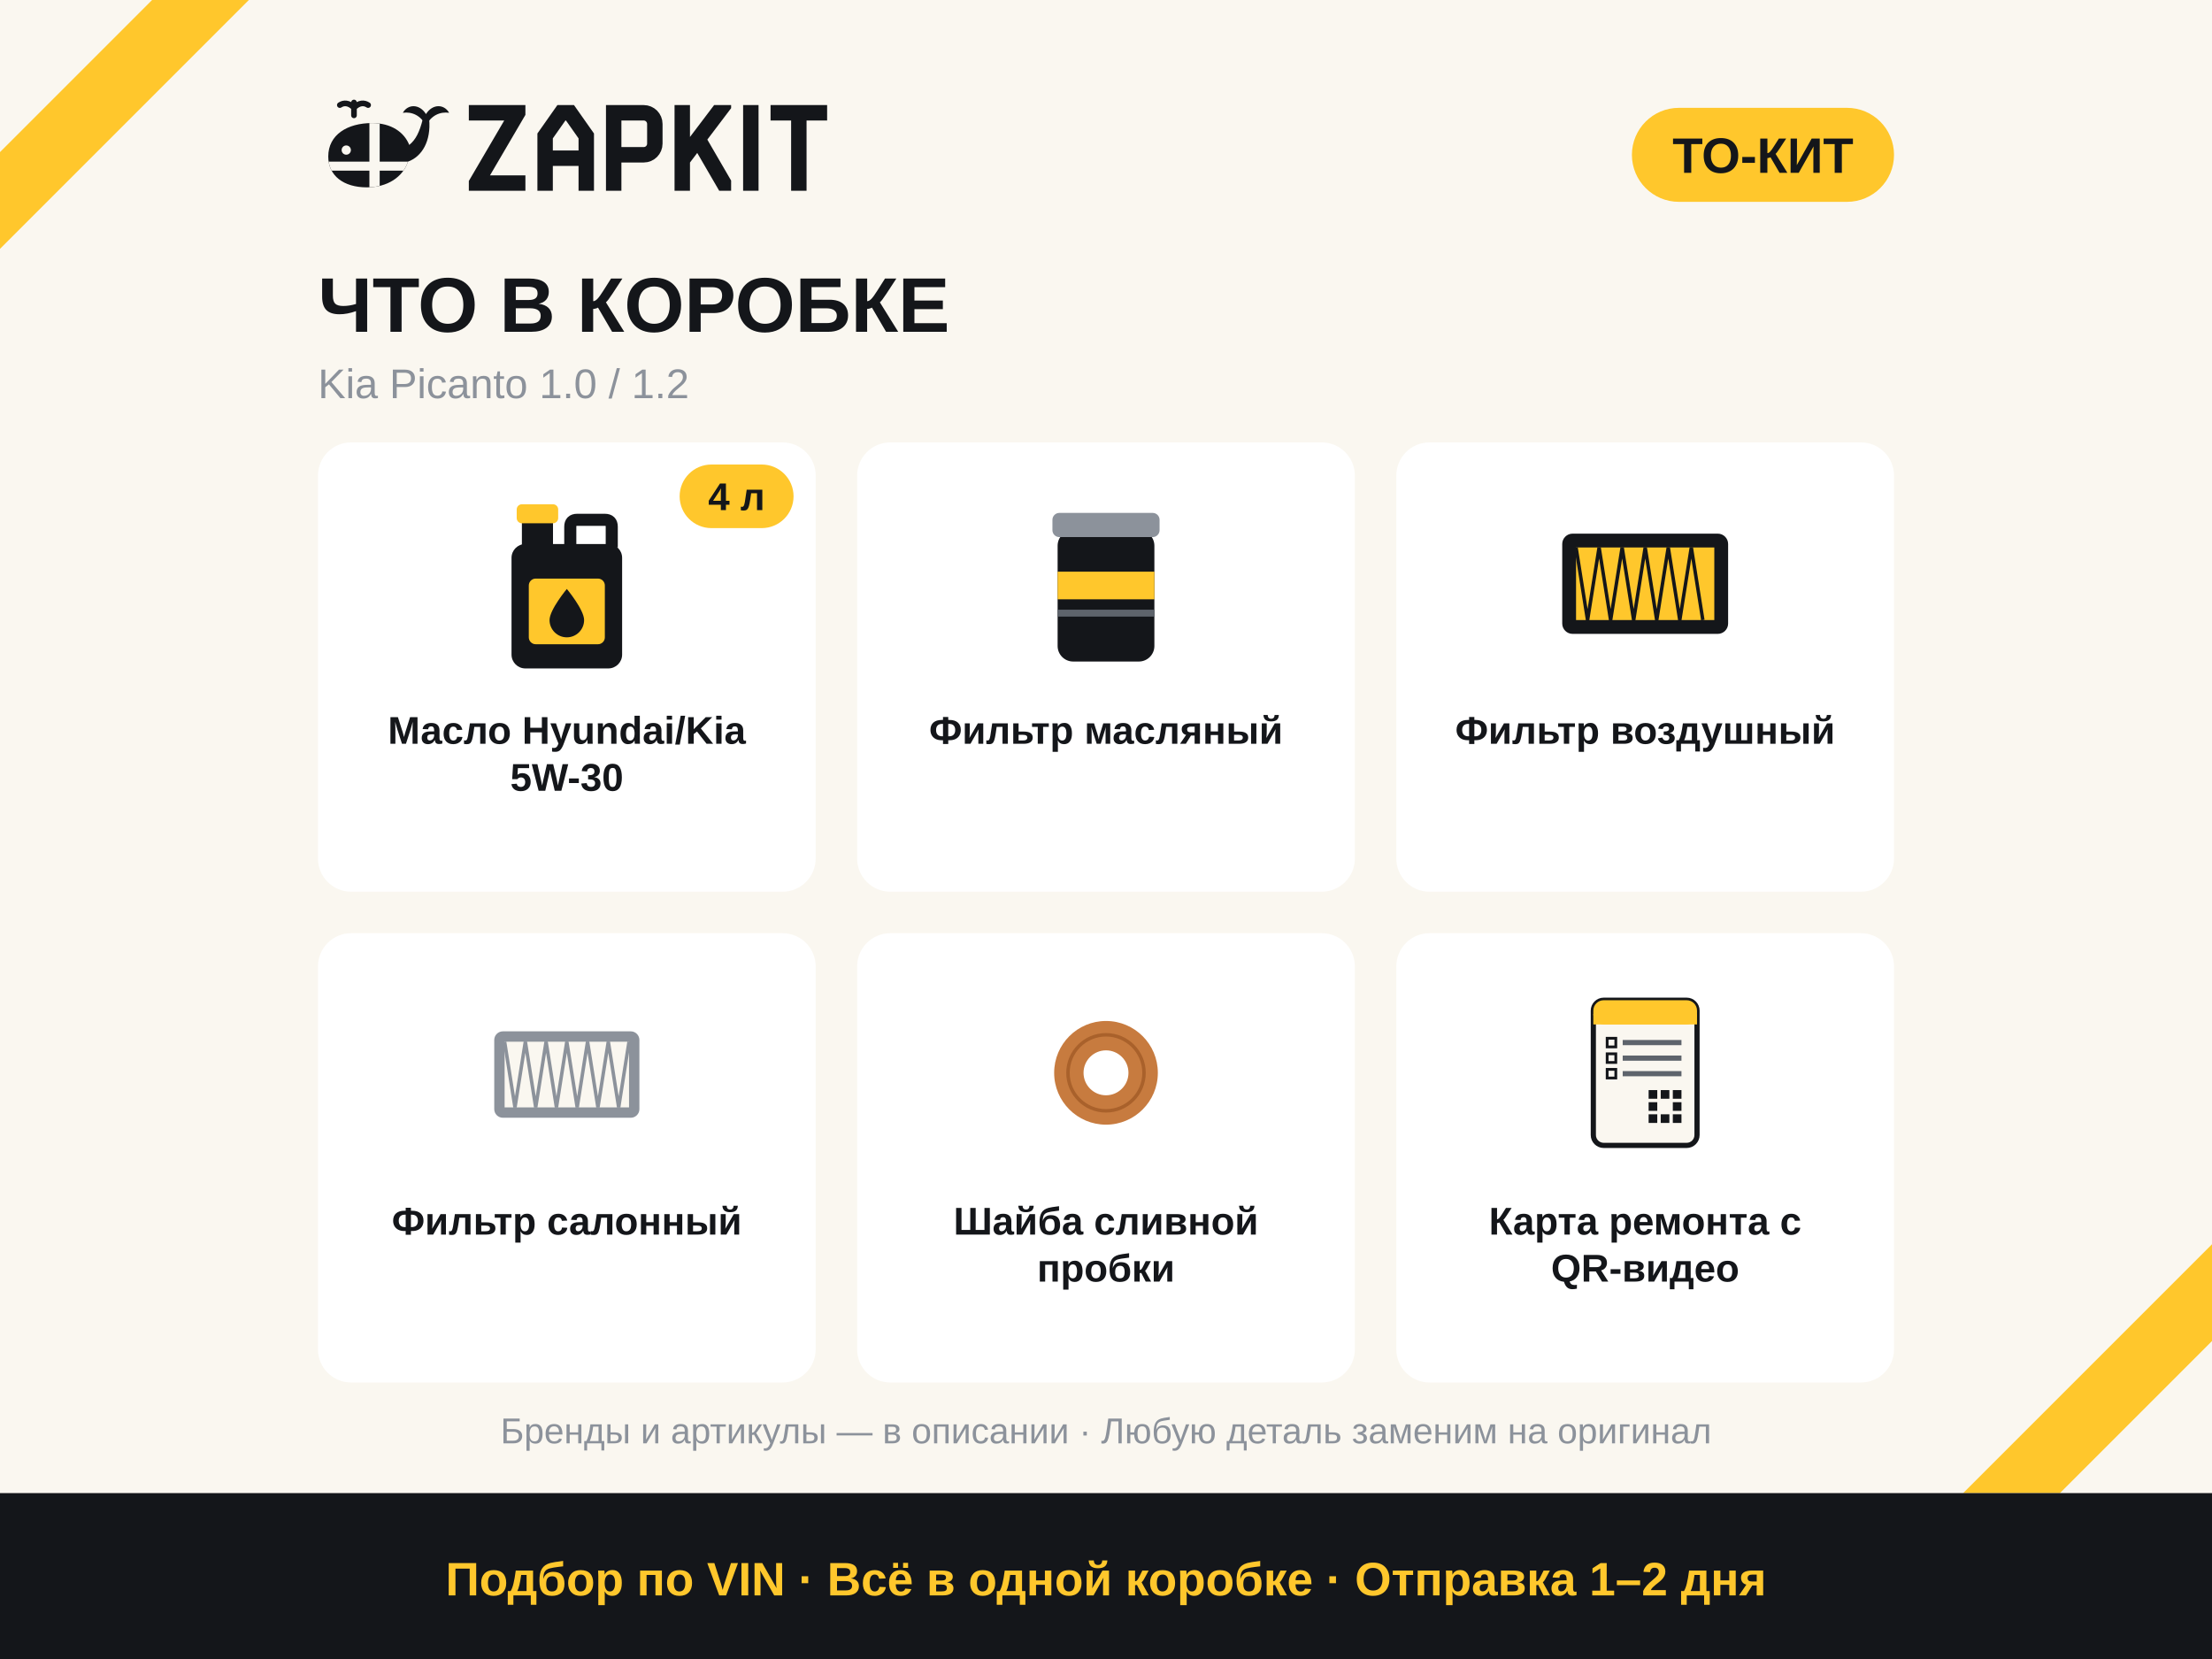
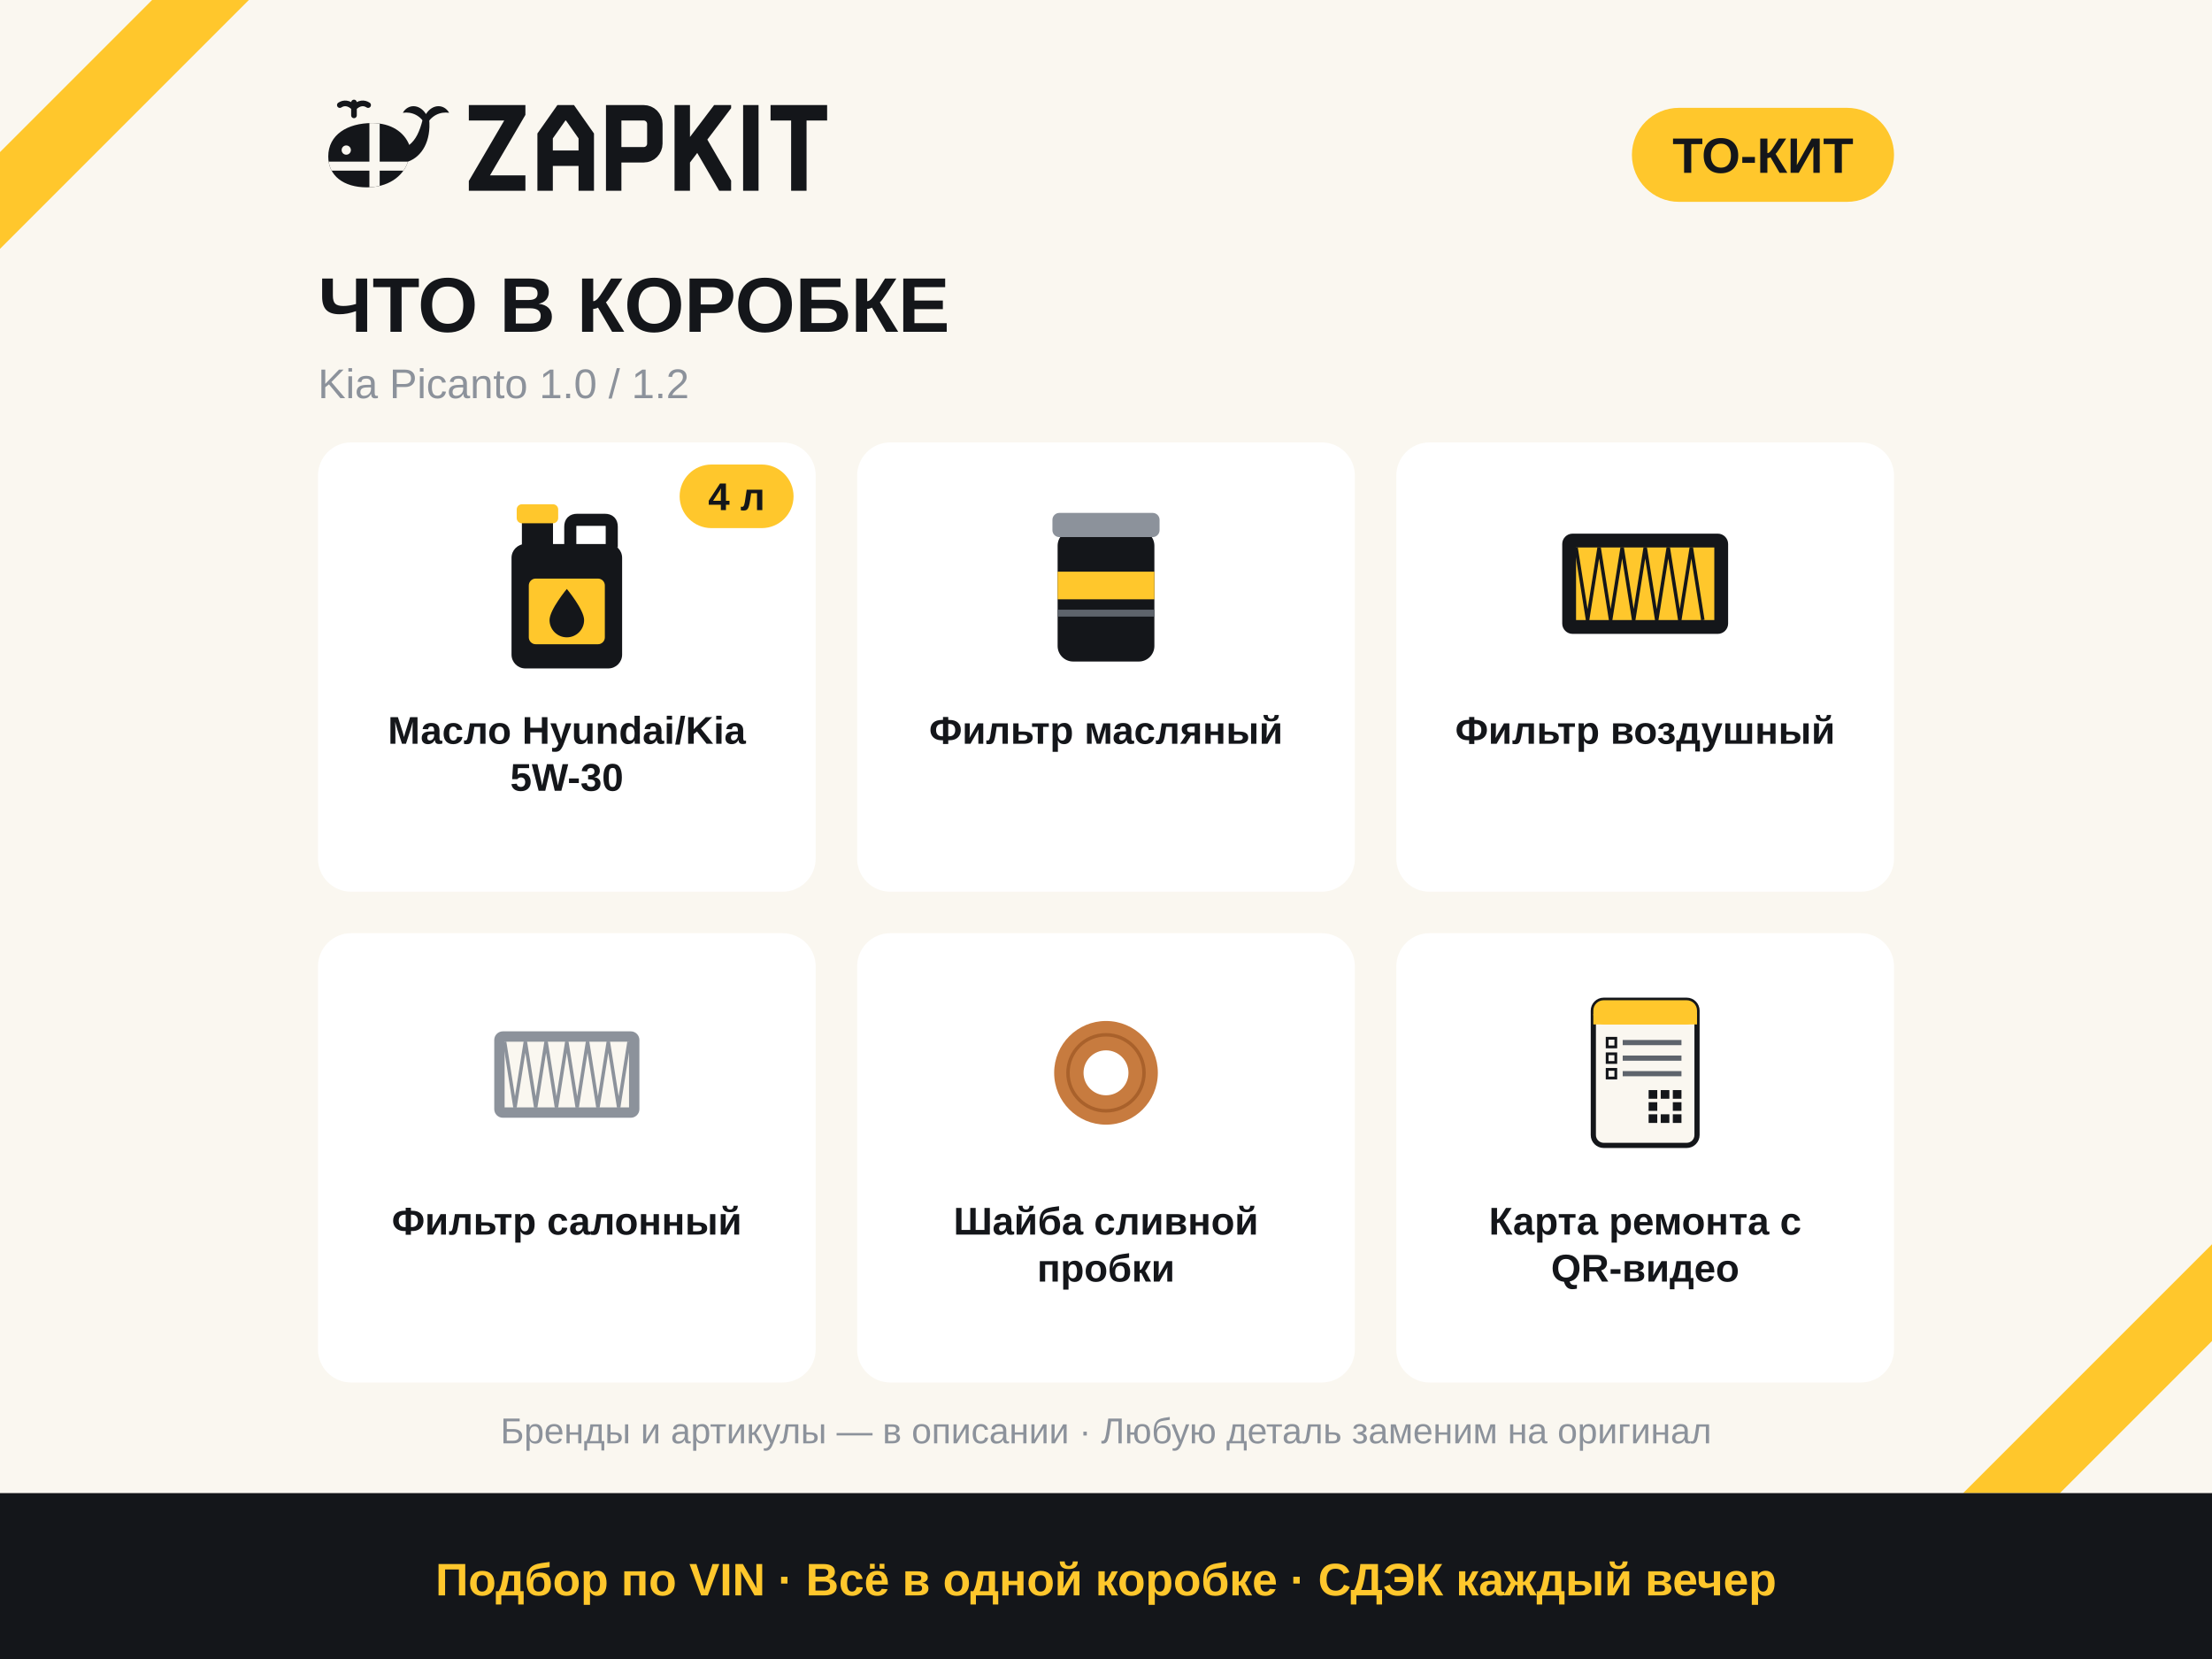
<svg xmlns="http://www.w3.org/2000/svg" viewBox="0 0 1600 1200" width="1600" height="1200" role="img" aria-label="Что в коробке: ТО-КИТ Kia Picanto 1.0 / 1.2">
  <rect width="1600" height="1200" fill="#FAF7F0" />
  <path d="M0,110 L110,0 H180 L0,180 Z" fill="#FFC72C" />
  <path d="M1600,900 L1420,1080 H1490 L1600,970 Z" fill="#FFC72C" />
  <g transform="translate(230 76) scale(0.62)">
    <g transform="translate(0 -30) scale(1.5)">
      <defs>
        <clipPath id="wb-i13h">
          <path d="M8,60 C8,43 23,34 42,34 C57,34 67,41 71,51 C76,47 79,41 81.5,31 L86.5,31 C88,48 81,60 70,64 C66,76 54,84 38,84 C20,84 8,75 8,60 Z" />
        </clipPath>
      </defs>
      <path fill="#14161A" d="M8,60 C8,43 23,34 42,34 C57,34 67,41 71,51 C76,47 79,41 81.5,31 L86.5,31 C88,48 81,60 70,64 C66,76 54,84 38,84 C20,84 8,75 8,60 Z" />
      <path fill="#14161A" d="M84,36 C80,28 73,25 66,26 C70,19 79,19 84,27 C89,19 98,19 102,26 C95,25 88,28 84,36 Z" />
      <g clip-path="url(#wb-i13h)" fill="#FAF7F0">
        <rect x="40" y="30" width="8" height="60" />
        <rect x="0" y="64" width="90" height="7" />
      </g>
      <circle cx="22" cy="55" r="3.6" fill="#FAF7F0" />
      <path d="M28,28 V18 M28,22 C24,18 20,18 17,20 M28,22 C32,18 36,18 39,20" fill="none" stroke="#14161A" stroke-width="4.4" stroke-linecap="round" />
    </g>
    <g transform="translate(176 0)">
      <defs>
        <clipPath id="c66-i13h">
          <rect width="66" height="100" />
        </clipPath>
        <clipPath id="c18-i13h">
          <rect width="18" height="100" />
        </clipPath>
      </defs>
      <g transform="translate(0 0)">
        <path clip-path="url(#c66-i13h)" d="M0,9 H57 L9,91 H66" fill="none" stroke="#14161A" stroke-width="18" stroke-linejoin="miter" stroke-miterlimit="10" />
      </g>
      <g transform="translate(80 0)">
        <path clip-path="url(#c66-i13h)" d="M9,100 V36 L28,9 H38 L57,36 V100 M9,62 H57" fill="none" stroke="#14161A" stroke-width="18" stroke-linejoin="miter" stroke-miterlimit="10" />
      </g>
      <g transform="translate(160 0)">
        <path clip-path="url(#c66-i13h)" d="M9,100 V9 H44 A13,13 0 0 1 57,22 V45 A13,13 0 0 1 44,58 H9" fill="none" stroke="#14161A" stroke-width="18" stroke-linejoin="miter" stroke-miterlimit="10" />
      </g>
      <g transform="translate(240 0)">
        <path clip-path="url(#c66-i13h)" d="M9,0 V100 M9,64 L62,-6 M30,44 L66,106" fill="none" stroke="#14161A" stroke-width="18" stroke-linejoin="miter" stroke-miterlimit="10" />
      </g>
      <g transform="translate(320 0)">
        <path clip-path="url(#c18-i13h)" d="M9,0 V100" fill="none" stroke="#14161A" stroke-width="18" stroke-linejoin="miter" stroke-miterlimit="10" />
      </g>
      <g transform="translate(352 0)">
        <path clip-path="url(#c66-i13h)" d="M0,9 H66 M33,9 V100" fill="none" stroke="#14161A" stroke-width="18" stroke-linejoin="miter" stroke-miterlimit="10" />
      </g>
    </g>
  </g>
  <rect x="1180.4" y="78" width="189.6" height="68" rx="34" fill="#FFC72C" />
  <text x="1275.2" y="125" font-family="'Liberation Sans', Arial, Helvetica, sans-serif" font-size="36" font-weight="700" fill="#14161A" text-anchor="middle">ТО-КИТ</text>
  <text x="230" y="240" font-family="'Liberation Sans', Arial, Helvetica, sans-serif" font-size="56" font-weight="700" fill="#14161A" text-anchor="start">ЧТО В КОРОБКЕ</text>
  <text x="230" y="288" font-family="'Liberation Sans', Arial, Helvetica, sans-serif" font-size="30" font-weight="400" fill="#8C929B" text-anchor="start">Kia Picanto 1.0 / 1.2</text>
  <rect x="230.0" y="320.0" width="360.0" height="325.0" rx="24" fill="#FFFFFF" />
  <g transform="translate(335.0 346.0) scale(1.25)">
    <rect x="28" y="38" width="64" height="72" rx="8" fill="#14161A" />
    <rect x="34" y="24" width="18" height="16" fill="#14161A" />
    <rect x="31" y="15" width="24" height="11" rx="3" fill="#FFC72C" />
    <path d="M62,40 V28 Q62,24 66,24 H82 Q86,24 86,28 V40" fill="none" stroke="#14161A" stroke-width="7" />
    <rect x="38" y="58" width="44" height="38" rx="4" fill="#FFC72C" />
    <path d="M60,64 C60,64 50,76 50,82 A10,10 0 0 0 70,82 C70,76 60,64 60,64 Z" fill="#14161A" />
  </g>
  <text x="410.0" y="538.0" font-family="'Liberation Sans', Arial, Helvetica, sans-serif" font-size="28" font-weight="700" fill="#14161A" text-anchor="middle">Масло Hyundai/Kia</text>
  <text x="410.0" y="572.0" font-family="'Liberation Sans', Arial, Helvetica, sans-serif" font-size="28" font-weight="700" fill="#14161A" text-anchor="middle">5W-30</text>
  <rect x="491.6" y="336.0" width="82.4" height="46" rx="23" fill="#FFC72C" />
  <text x="532.8" y="369.0" font-family="'Liberation Sans', Arial, Helvetica, sans-serif" font-size="28" font-weight="700" fill="#14161A" text-anchor="middle">4 л</text>
  <rect x="620.0" y="320.0" width="360.0" height="325.0" rx="24" fill="#FFFFFF" />
  <g transform="translate(725.0 346.0) scale(1.25)">
    <rect x="32" y="30" width="56" height="76" rx="9" fill="#14161A" />
    <rect x="29" y="20" width="62" height="14" rx="4" fill="#8C929B" />
    <rect x="32" y="54" width="56" height="16" fill="#FFC72C" />
    <rect x="32" y="76" width="56" height="4" fill="#5E646C" />
  </g>
  <text x="800.0" y="538.0" font-family="'Liberation Sans', Arial, Helvetica, sans-serif" font-size="28" font-weight="700" fill="#14161A" text-anchor="middle">Фильтр масляный</text>
  <rect x="1010.0" y="320.0" width="360.0" height="325.0" rx="24" fill="#FFFFFF" />
  <g transform="translate(1115.0 346.0) scale(1.25)">
    <rect x="12" y="32" width="96" height="58" rx="6" fill="#14161A" />
    <rect x="20" y="40" width="80" height="42" fill="#FFC72C" />
    <polyline points="20,40 26.67,82 33.34,40 40.01,82 46.68,40 53.35,82 60.02,40 66.69,82 73.36,40 80.03,82 86.7,40 93.37,82" fill="none" stroke="#14161A" stroke-width="2" />
  </g>
  <text x="1190.0" y="538.0" font-family="'Liberation Sans', Arial, Helvetica, sans-serif" font-size="28" font-weight="700" fill="#14161A" text-anchor="middle">Фильтр воздушный</text>
  <rect x="230.0" y="675.0" width="360.0" height="325.0" rx="24" fill="#FFFFFF" />
  <g transform="translate(335.0 701.0) scale(1.25)">
    <rect x="18" y="36" width="84" height="50" rx="5" fill="#8C929B" />
    <rect x="24" y="42" width="72" height="38" fill="#FAF7F0" />
    <polyline points="24,42 30,80 36,42 42,80 48,42 54,80 60,42 66,80 72,42 78,80 84,42 90,80 96,42" fill="none" stroke="#8C929B" stroke-width="2" />
  </g>
  <text x="410.0" y="893.0" font-family="'Liberation Sans', Arial, Helvetica, sans-serif" font-size="28" font-weight="700" fill="#14161A" text-anchor="middle">Фильтр салонный</text>
  <rect x="620.0" y="675.0" width="360.0" height="325.0" rx="24" fill="#FFFFFF" />
  <g transform="translate(725.0 701.0) scale(1.25)">
    <path fill="#C77B3F" fill-rule="evenodd" d="M30,60 a30,30 0 1 0 60,0 a30,30 0 1 0 -60,0 Z M47,60 a13,13 0 1 0 26,0 a13,13 0 1 0 -26,0 Z" />
    <circle cx="60" cy="60" r="22" fill="none" stroke="#A9612B" stroke-width="2" />
  </g>
  <text x="800.0" y="893.0" font-family="'Liberation Sans', Arial, Helvetica, sans-serif" font-size="28" font-weight="700" fill="#14161A" text-anchor="middle">Шайба сливной</text>
  <text x="800.0" y="927.0" font-family="'Liberation Sans', Arial, Helvetica, sans-serif" font-size="28" font-weight="700" fill="#14161A" text-anchor="middle">пробки</text>
  <rect x="1010.0" y="675.0" width="360.0" height="325.0" rx="24" fill="#FFFFFF" />
  <g transform="translate(1115.0 701.0) scale(1.25)">
    <rect x="30" y="18" width="60" height="84" rx="6" fill="#FAF7F0" stroke="#14161A" stroke-width="3" />
    <rect x="30" y="18" width="60" height="14" rx="6" fill="#FFC72C" />
    <rect x="30" y="26" width="60" height="6" fill="#FFC72C" />
    <rect x="38" y="40" width="5" height="5" fill="none" stroke="#14161A" stroke-width="1.6" />
    <rect x="47" y="41" width="34" height="3" fill="#5E646C" />
    <rect x="38" y="49" width="5" height="5" fill="none" stroke="#14161A" stroke-width="1.6" />
    <rect x="47" y="50" width="34" height="3" fill="#5E646C" />
    <rect x="38" y="58" width="5" height="5" fill="none" stroke="#14161A" stroke-width="1.6" />
    <rect x="47" y="59" width="34" height="3" fill="#5E646C" />
    <rect x="62" y="70" width="5" height="5" fill="#14161A" />
    <rect x="69" y="70" width="5" height="5" fill="#14161A" />
    <rect x="76" y="70" width="5" height="5" fill="#14161A" />
    <rect x="62" y="77" width="5" height="5" fill="#14161A" />
    <rect x="76" y="77" width="5" height="5" fill="#14161A" />
    <rect x="62" y="84" width="5" height="5" fill="#14161A" />
    <rect x="69" y="84" width="5" height="5" fill="#14161A" />
    <rect x="76" y="84" width="5" height="5" fill="#14161A" />
  </g>
  <text x="1190.0" y="893.0" font-family="'Liberation Sans', Arial, Helvetica, sans-serif" font-size="28" font-weight="700" fill="#14161A" text-anchor="middle">Карта ремонта с</text>
  <text x="1190.0" y="927.0" font-family="'Liberation Sans', Arial, Helvetica, sans-serif" font-size="28" font-weight="700" fill="#14161A" text-anchor="middle">QR-видео</text>
  <text x="800.0" y="1044" font-family="'Liberation Sans', Arial, Helvetica, sans-serif" font-size="26" font-weight="400" fill="#8C929B" text-anchor="middle">Бренды и артикулы — в описании · Любую деталь заменим на оригинал</text>
  <rect y="1080" width="1600" height="120" fill="#14161A" />
-   <text x="800.0" y="1154" font-family="'Liberation Sans', Arial, Helvetica, sans-serif" font-size="34" font-weight="700" fill="#FFC72C" text-anchor="middle">Подбор по VIN · Всё в одной коробке · Отправка 1–2 дня</text>
+   <text x="800.0" y="1154" font-family="'Liberation Sans', Arial, Helvetica, sans-serif" font-size="33" font-weight="700" fill="#FFC72C" text-anchor="middle">Подбор по VIN · Всё в одной коробке · СДЭК каждый вечер</text>
</svg>
